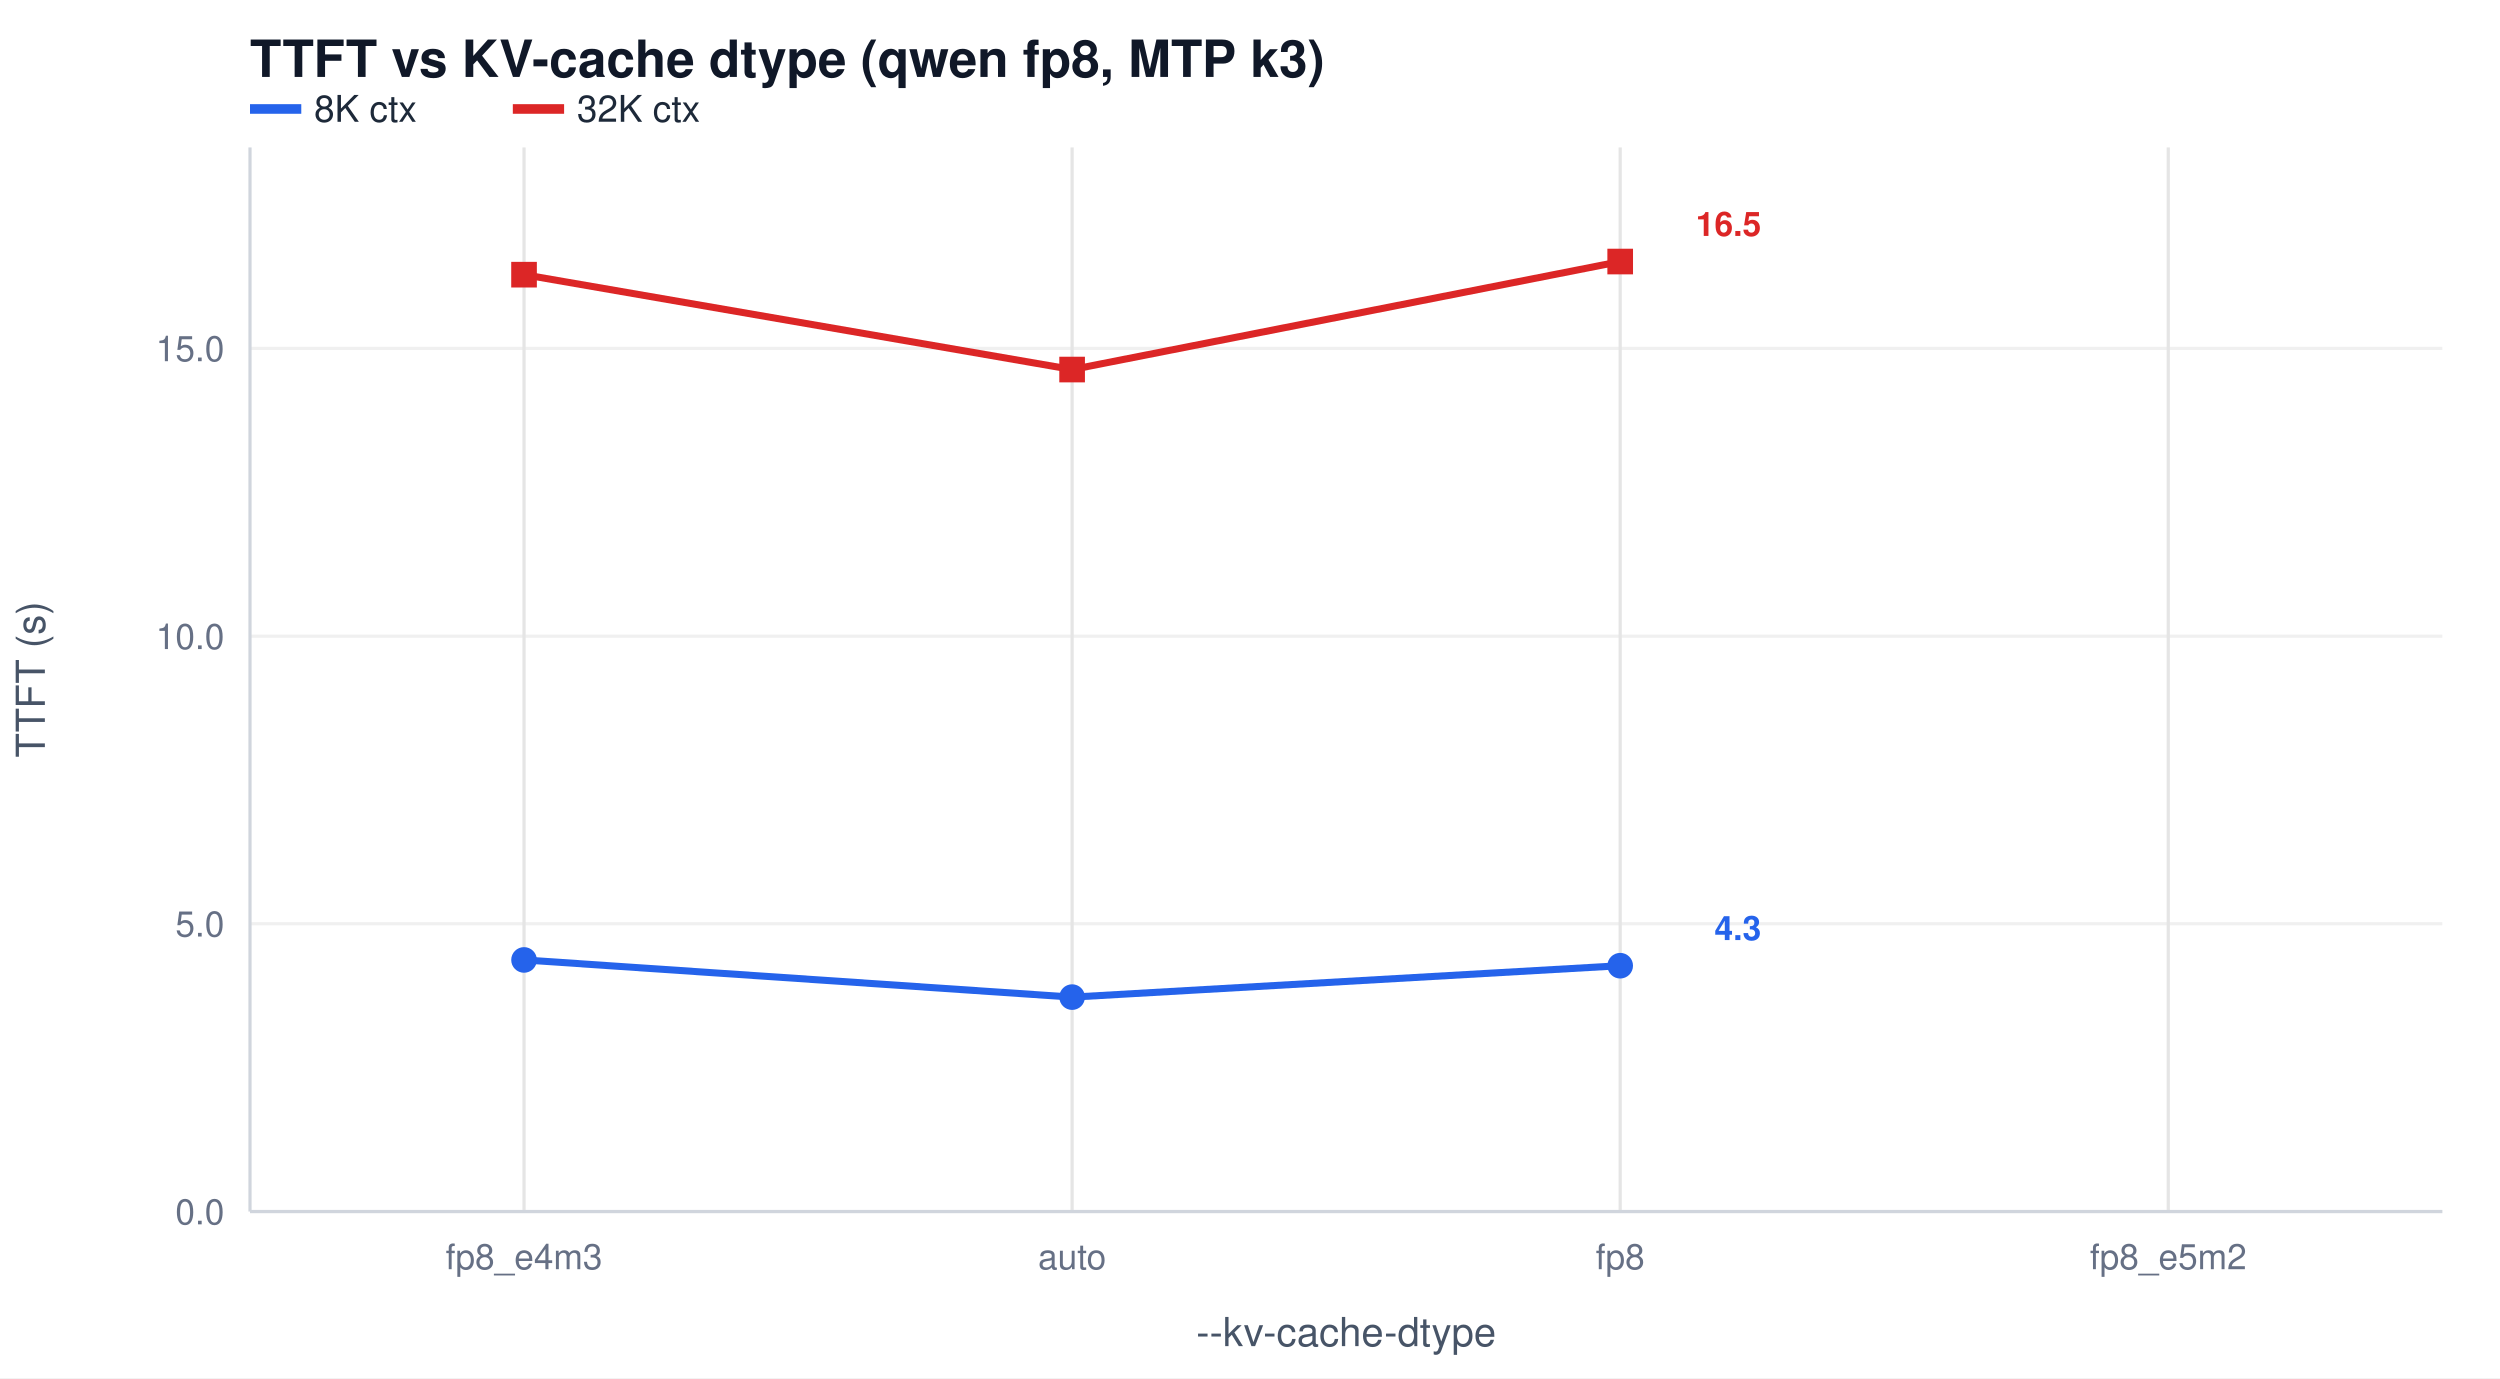
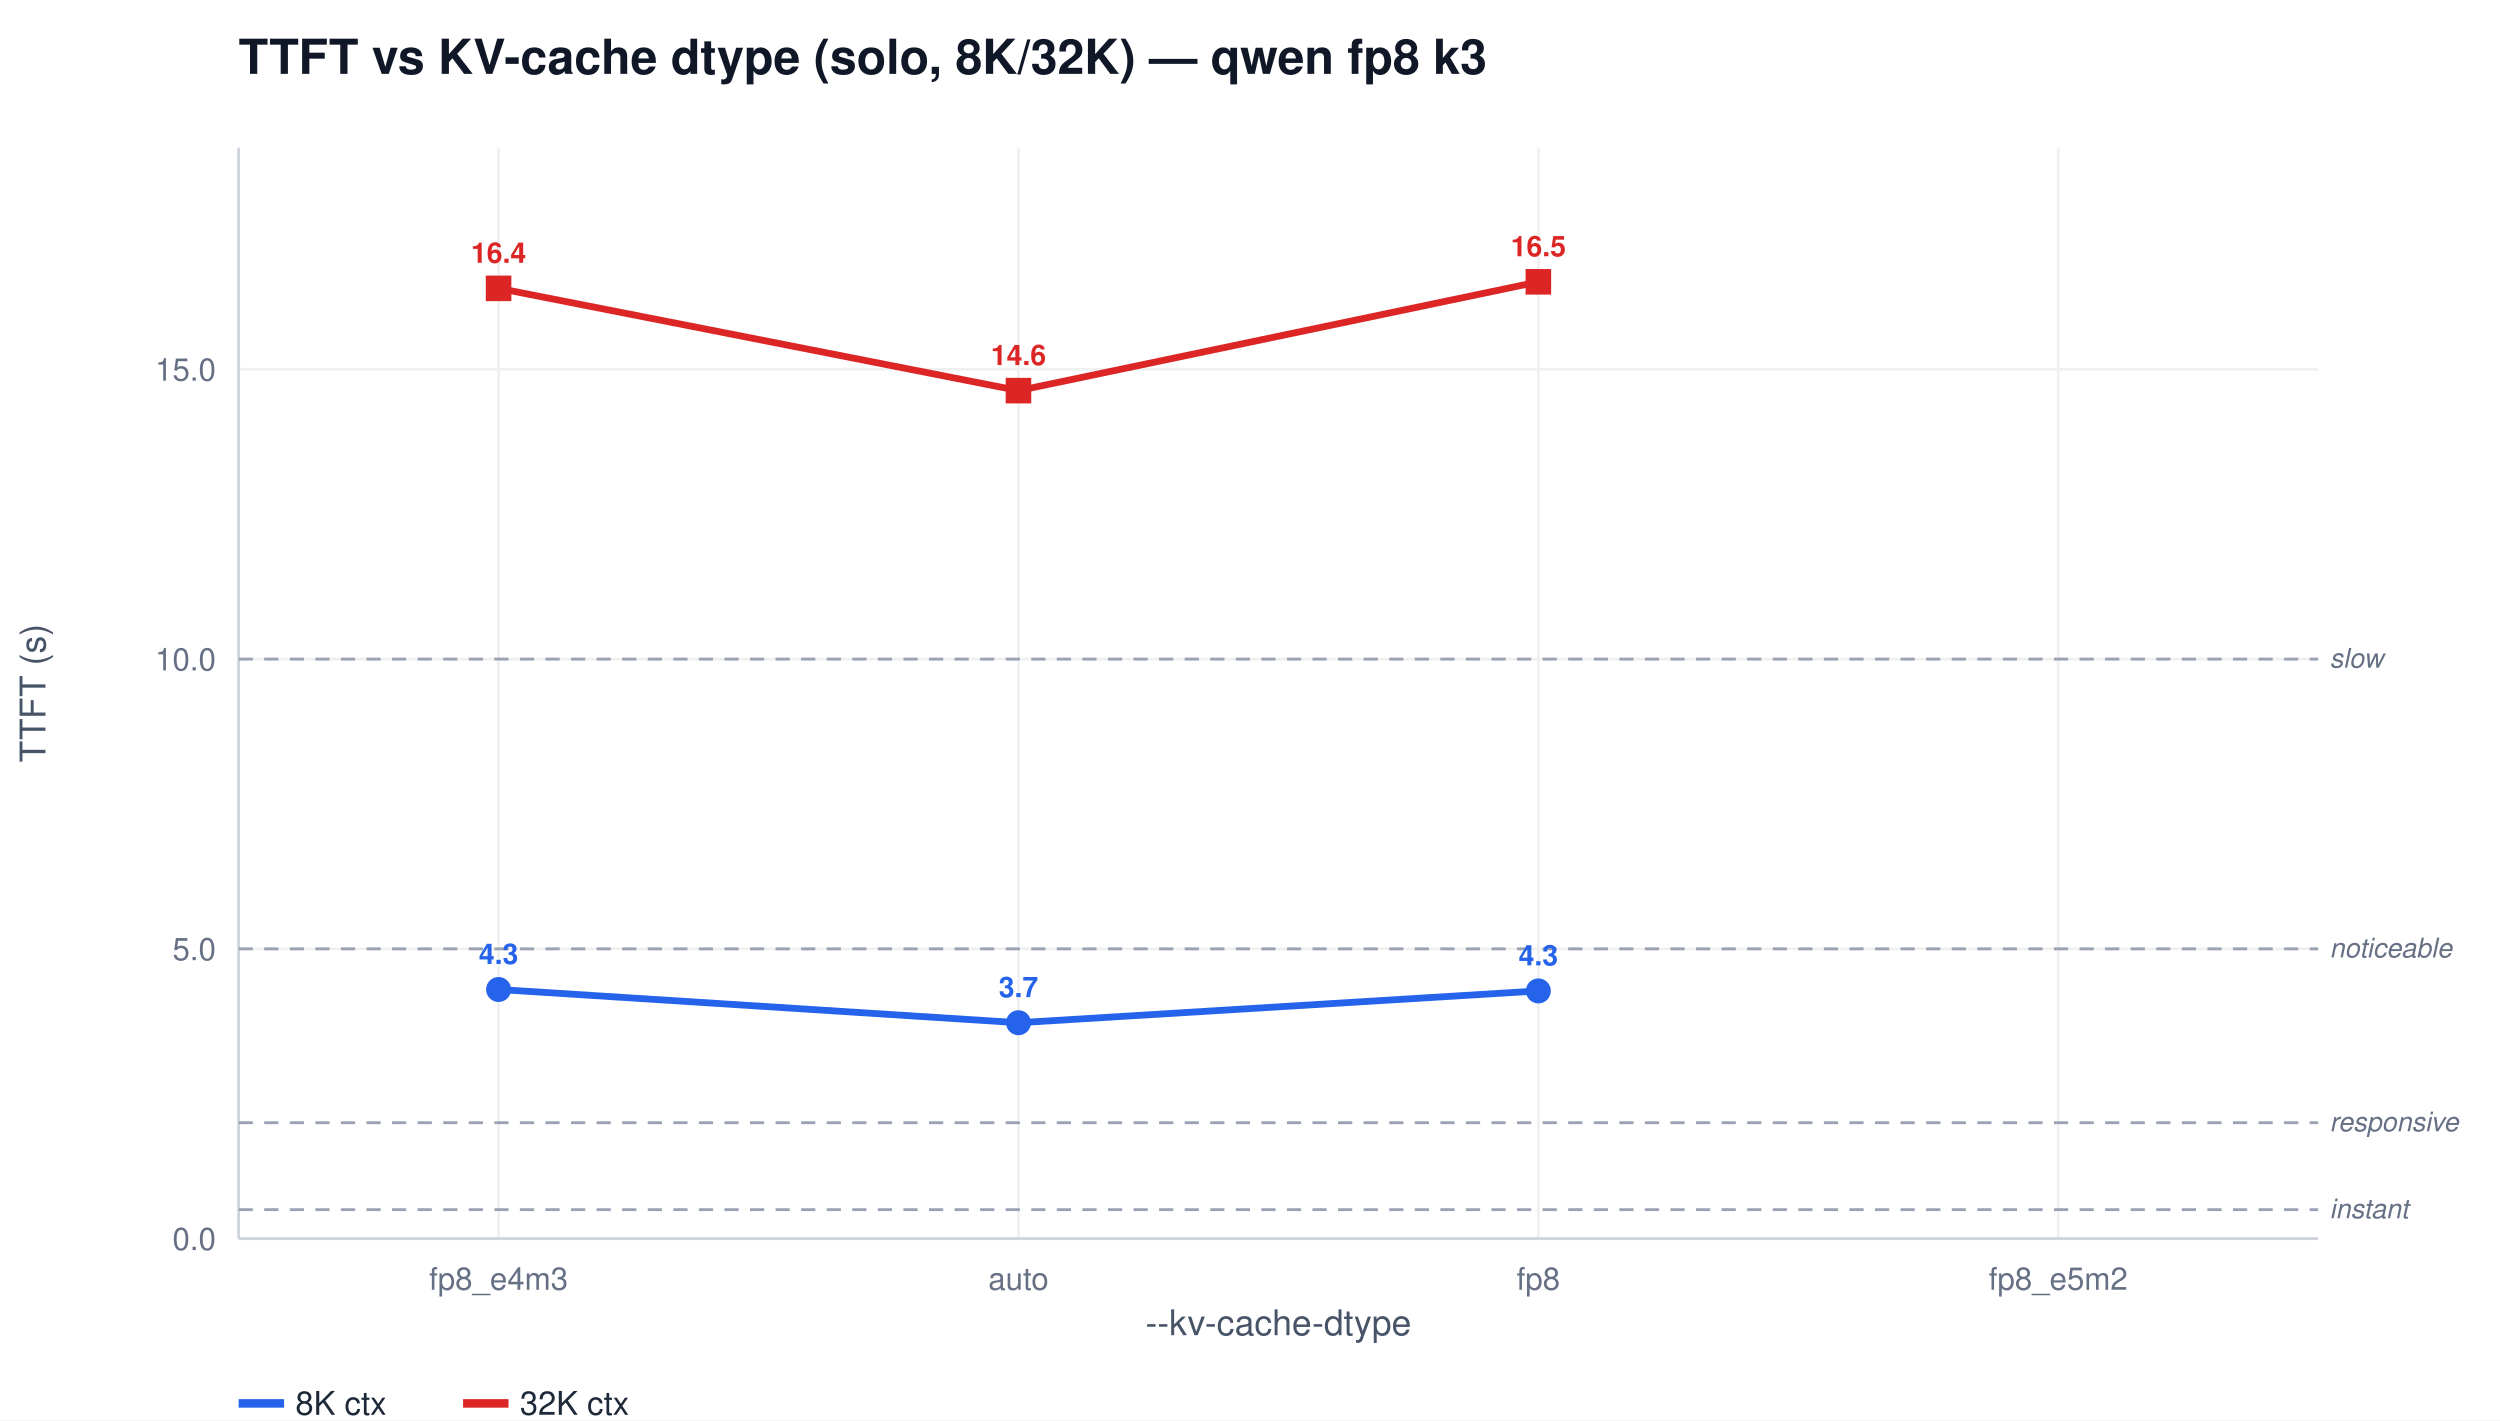
- <svg xmlns="http://www.w3.org/2000/svg" width="780" height="430" viewBox="0 0 780 430" font-family="Segoe UI, Helvetica, Arial, sans-serif">
-   <rect width="780" height="430" fill="#ffffff" />
-   <text x="78" y="24" font-size="16" font-weight="600" fill="#101828">TTFT vs KV-cache dtype (qwen fp8, MTP k3)</text>
-   <line x1="78" y1="378.0" x2="762" y2="378.0" stroke="#f0f0f0" stroke-width="1" />
-   <text x="70" y="382.0" font-size="11" fill="#667085" text-anchor="end">0.0</text>
-   <line x1="78" y1="288.2" x2="762" y2="288.2" stroke="#f0f0f0" stroke-width="1" />
-   <text x="70" y="292.2" font-size="11" fill="#667085" text-anchor="end">5.0</text>
-   <line x1="78" y1="198.5" x2="762" y2="198.5" stroke="#f0f0f0" stroke-width="1" />
-   <text x="70" y="202.5" font-size="11" fill="#667085" text-anchor="end">10.0</text>
-   <line x1="78" y1="108.7" x2="762" y2="108.7" stroke="#f0f0f0" stroke-width="1" />
-   <text x="70" y="112.7" font-size="11" fill="#667085" text-anchor="end">15.0</text>
-   <line x1="163.5" y1="46" x2="163.5" y2="378" stroke="#e5e5e5" stroke-width="1" />
-   <text x="163.5" y="396" font-size="11" fill="#667085" text-anchor="middle">fp8_e4m3</text>
-   <line x1="334.5" y1="46" x2="334.5" y2="378" stroke="#e5e5e5" stroke-width="1" />
-   <text x="334.5" y="396" font-size="11" fill="#667085" text-anchor="middle">auto</text>
-   <line x1="505.5" y1="46" x2="505.5" y2="378" stroke="#e5e5e5" stroke-width="1" />
-   <text x="505.5" y="396" font-size="11" fill="#667085" text-anchor="middle">fp8</text>
-   <line x1="676.5" y1="46" x2="676.5" y2="378" stroke="#e5e5e5" stroke-width="1" />
-   <text x="676.5" y="396" font-size="11" fill="#667085" text-anchor="middle">fp8_e5m2</text>
-   <line x1="78" y1="378" x2="762" y2="378" stroke="#d0d5dd" stroke-width="1" />
-   <line x1="78" y1="46" x2="78" y2="378" stroke="#d0d5dd" stroke-width="1" />
-   <polyline points="163.5,299.5 334.5,311.1 505.5,301.3" fill="none" stroke="#2563eb" stroke-width="2.2" />
-   <circle cx="163.5" cy="299.5" r="4" fill="#2563eb" />
-   <circle cx="334.5" cy="311.1" r="4" fill="#2563eb" />
-   <circle cx="505.5" cy="301.3" r="4" fill="#2563eb" />
-   <text x="549.5" y="293.3" font-size="10.5" fill="#2563eb" text-anchor="end" font-weight="600">4.3</text>
-   <polyline points="163.5,85.7 334.5,115.3 505.5,81.6" fill="none" stroke="#dc2626" stroke-width="2.2" />
-   <rect x="159.5" y="81.7" width="8" height="8" fill="#dc2626" />
-   <rect x="330.5" y="111.3" width="8" height="8" fill="#dc2626" />
-   <rect x="501.5" y="77.6" width="8" height="8" fill="#dc2626" />
-   <text x="549.5" y="73.6" font-size="10.5" fill="#dc2626" text-anchor="end" font-weight="600">16.5</text>
-   <line x1="78" y1="34" x2="94" y2="34" stroke="#2563eb" stroke-width="3" />
-   <text x="98" y="38" font-size="11.5" fill="#1d2939">8K ctx</text>
-   <line x1="160" y1="34" x2="176" y2="34" stroke="#dc2626" stroke-width="3" />
-   <text x="180" y="38" font-size="11.5" fill="#1d2939">32K ctx</text>
-   <text x="420" y="420" font-size="12.5" fill="#475467" text-anchor="middle">--kv-cache-dtype</text>
-   <text x="14" y="212" font-size="12.5" fill="#475467" text-anchor="middle" transform="rotate(-90 14 212)">TTFT (s)</text>
+ <svg xmlns="http://www.w3.org/2000/svg" width="880" height="500" viewBox="0 0 880 500" font-family="Segoe UI, Helvetica, Arial, sans-serif">
+   <rect width="880" height="500" fill="#ffffff" />
+   <text x="84" y="26" font-size="17" font-weight="600" fill="#101828">TTFT vs KV-cache dtype (solo, 8K/32K) — qwen fp8 k3</text>
+   <line x1="84" y1="436.0" x2="816" y2="436.0" stroke="#f0f0f0" stroke-width="1" />
+   <text x="76" y="440.0" font-size="11" fill="#667085" text-anchor="end">0.0</text>
+   <line x1="84" y1="334.0" x2="816" y2="334.0" stroke="#f0f0f0" stroke-width="1" />
+   <text x="76" y="338.0" font-size="11" fill="#667085" text-anchor="end">5.0</text>
+   <line x1="84" y1="232.0" x2="816" y2="232.0" stroke="#f0f0f0" stroke-width="1" />
+   <text x="76" y="236.0" font-size="11" fill="#667085" text-anchor="end">10.0</text>
+   <line x1="84" y1="130.0" x2="816" y2="130.0" stroke="#f0f0f0" stroke-width="1" />
+   <text x="76" y="134.0" font-size="11" fill="#667085" text-anchor="end">15.0</text>
+   <line x1="175.5" y1="52" x2="175.5" y2="436" stroke="#f0f0f0" stroke-width="1" />
+   <text x="175.5" y="454" font-size="11" fill="#667085" text-anchor="middle">fp8_e4m3</text>
+   <line x1="358.5" y1="52" x2="358.5" y2="436" stroke="#f0f0f0" stroke-width="1" />
+   <text x="358.5" y="454" font-size="11" fill="#667085" text-anchor="middle">auto</text>
+   <line x1="541.5" y1="52" x2="541.5" y2="436" stroke="#f0f0f0" stroke-width="1" />
+   <text x="541.5" y="454" font-size="11" fill="#667085" text-anchor="middle">fp8</text>
+   <line x1="724.5" y1="52" x2="724.5" y2="436" stroke="#f0f0f0" stroke-width="1" />
+   <text x="724.5" y="454" font-size="11" fill="#667085" text-anchor="middle">fp8_e5m2</text>
+   <line x1="84" y1="436" x2="816" y2="436" stroke="#d0d5dd" stroke-width="1" />
+   <line x1="84" y1="52" x2="84" y2="436" stroke="#d0d5dd" stroke-width="1" />
+   <line x1="84" y1="425.8" x2="816" y2="425.8" stroke="#98a2b3" stroke-width="1" stroke-dasharray="5 4" />
+   <text x="820" y="428.8" font-size="9.5" fill="#667085" font-style="italic">instant</text>
+   <line x1="84" y1="395.2" x2="816" y2="395.2" stroke="#98a2b3" stroke-width="1" stroke-dasharray="5 4" />
+   <text x="820" y="398.2" font-size="9.5" fill="#667085" font-style="italic">responsive</text>
+   <line x1="84" y1="334.0" x2="816" y2="334.0" stroke="#98a2b3" stroke-width="1" stroke-dasharray="5 4" />
+   <text x="820" y="337.0" font-size="9.5" fill="#667085" font-style="italic">noticeable</text>
+   <line x1="84" y1="232.0" x2="816" y2="232.0" stroke="#98a2b3" stroke-width="1" stroke-dasharray="5 4" />
+   <text x="820" y="235.0" font-size="9.5" fill="#667085" font-style="italic">slow</text>
+   <polyline points="175.5,348.3 358.5,360.0 541.5,348.8" fill="none" stroke="#2563eb" stroke-width="2.4" />
+   <circle cx="175.5" cy="348.3" r="4.4" fill="#2563eb" />
+   <circle cx="358.5" cy="360.0" r="4.4" fill="#2563eb" />
+   <circle cx="541.5" cy="348.8" r="4.4" fill="#2563eb" />
+   <polyline points="175.5,101.5 358.5,137.5 541.5,99.2" fill="none" stroke="#dc2626" stroke-width="2.4" />
+   <rect x="171.0" y="97.0" width="9" height="9" fill="#dc2626" />
+   <rect x="354.0" y="133.0" width="9" height="9" fill="#dc2626" />
+   <rect x="537.0" y="94.7" width="9" height="9" fill="#dc2626" />
+   <text x="175.5" y="92.5" font-size="10" fill="#dc2626" text-anchor="middle" font-weight="600">16.4</text>
+   <text x="175.5" y="339.3" font-size="10" fill="#2563eb" text-anchor="middle" font-weight="600">4.3</text>
+   <text x="358.5" y="128.5" font-size="10" fill="#dc2626" text-anchor="middle" font-weight="600">14.6</text>
+   <text x="358.5" y="351.0" font-size="10" fill="#2563eb" text-anchor="middle" font-weight="600">3.7</text>
+   <text x="541.5" y="90.2" font-size="10" fill="#dc2626" text-anchor="middle" font-weight="600">16.5</text>
+   <text x="541.5" y="339.8" font-size="10" fill="#2563eb" text-anchor="middle" font-weight="600">4.3</text>
+   <line x1="84" y1="494" x2="100" y2="494" stroke="#2563eb" stroke-width="3" />
+   <text x="104" y="498" font-size="11.5" fill="#1d2939">8K ctx</text>
+   <line x1="163" y1="494" x2="179" y2="494" stroke="#dc2626" stroke-width="3" />
+   <text x="183" y="498" font-size="11.5" fill="#1d2939">32K ctx</text>
+   <text x="450" y="470" font-size="12.5" fill="#475467" text-anchor="middle">--kv-cache-dtype</text>
+   <text x="16" y="244" font-size="12.5" fill="#475467" text-anchor="middle" transform="rotate(-90 16 244)">TTFT (s)</text>
</svg>
